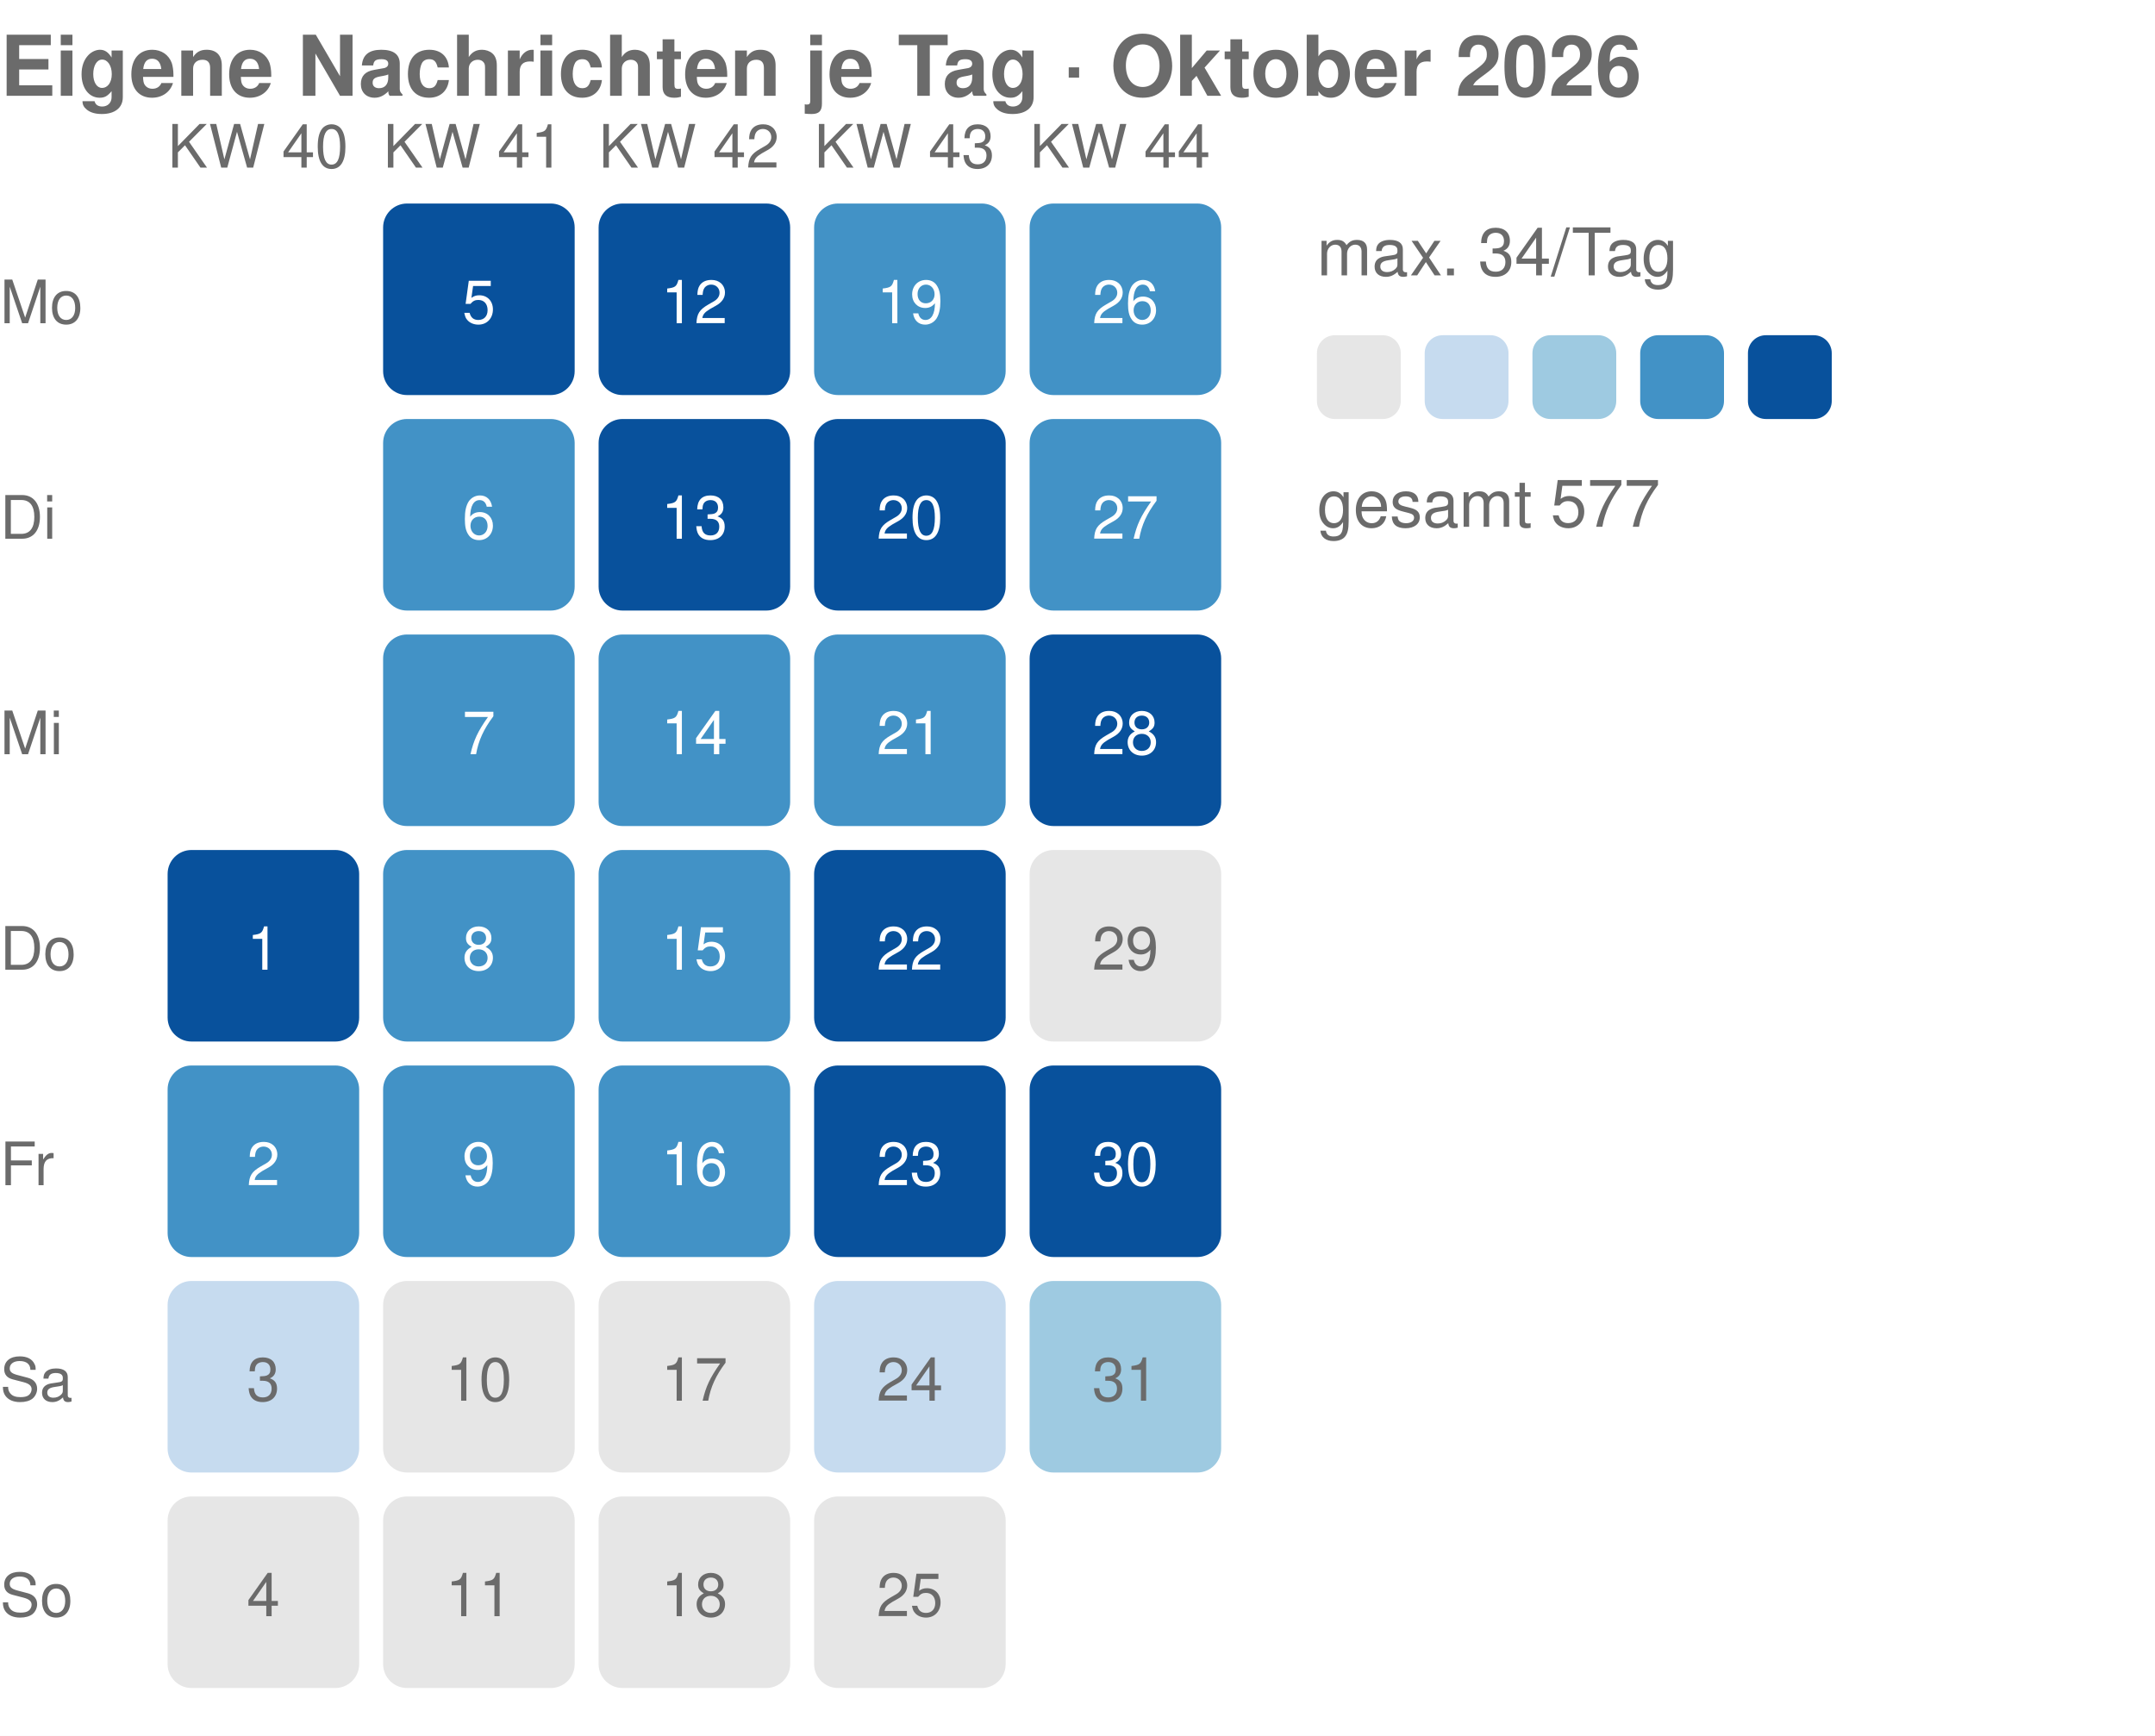
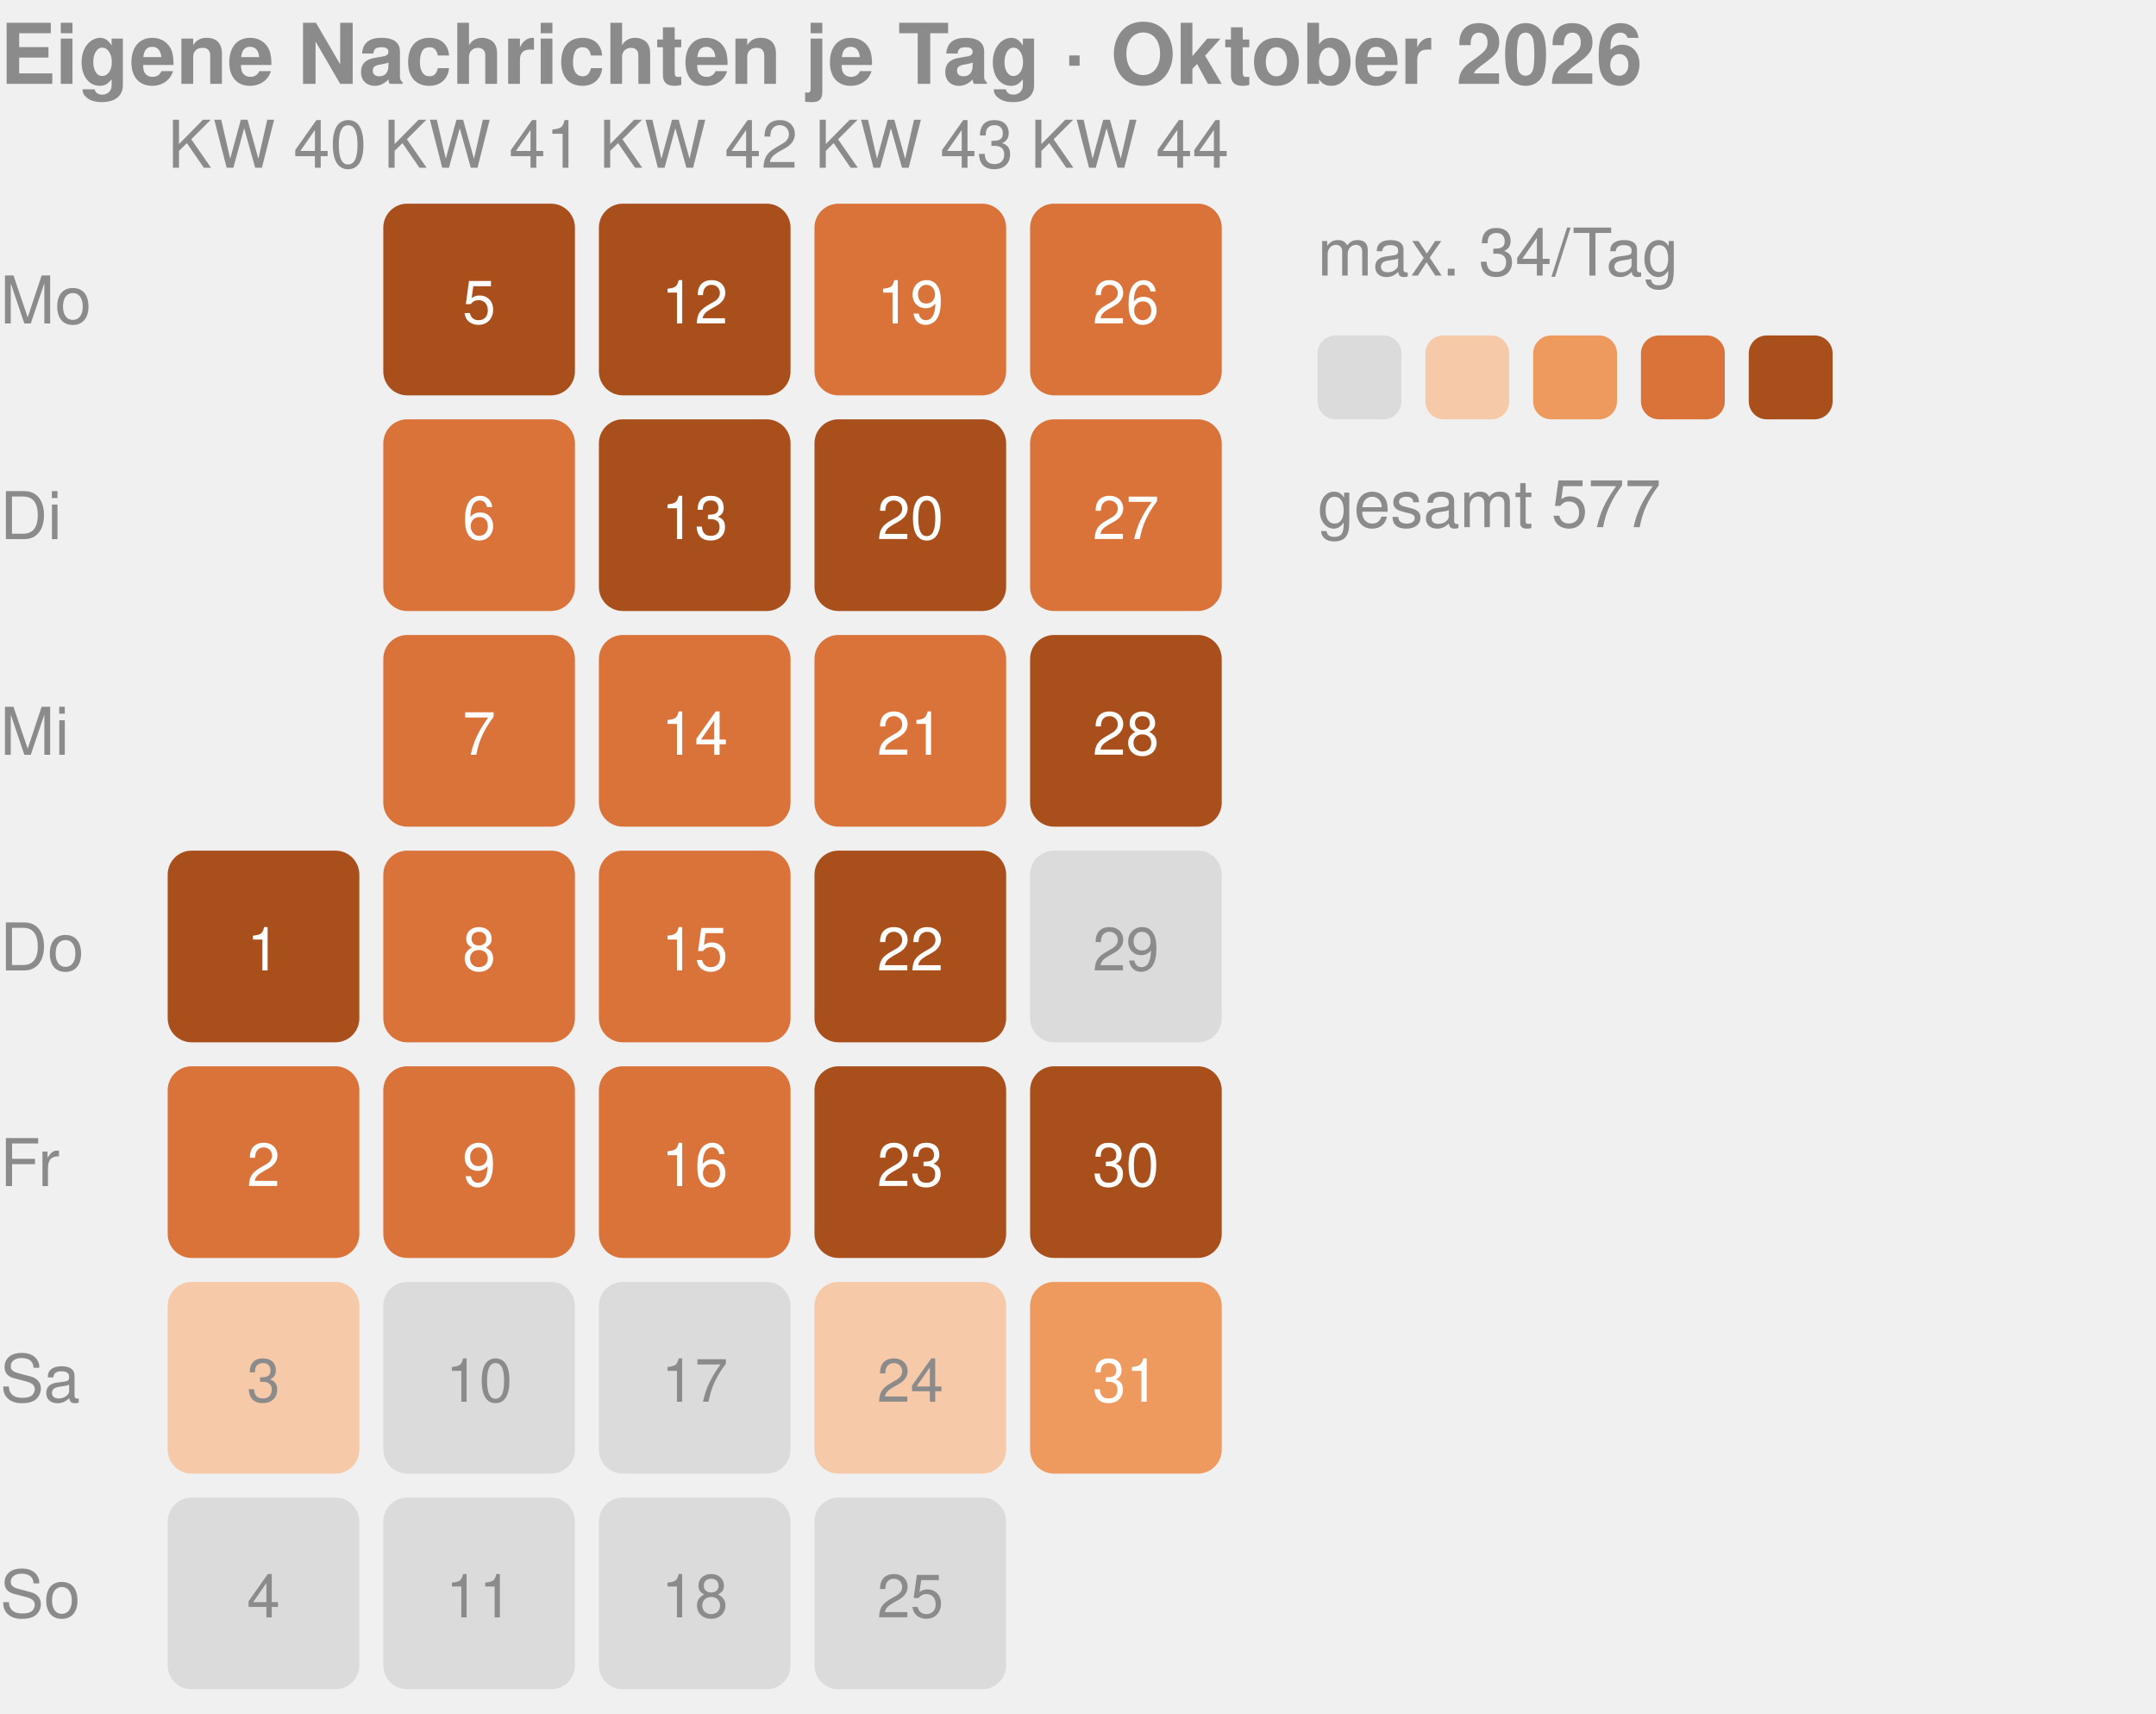
- <svg xmlns="http://www.w3.org/2000/svg" width="360" height="290" viewBox="0 0 360 290" font-family="-apple-system, 'Segoe UI', Helvetica, Arial, sans-serif">
-   <rect width="100%" height="100%" fill="#ffffff" />
-   <text x="0" y="16" font-size="14" font-weight="600" fill="#6b6b6b">Eigene Nachrichten je Tag · Oktober 2026</text>
-   <text x="0" y="54" font-size="10" fill="#6b6b6b">Mo</text>
-   <text x="0" y="90" font-size="10" fill="#6b6b6b">Di</text>
-   <text x="0" y="126" font-size="10" fill="#6b6b6b">Mi</text>
-   <text x="0" y="162" font-size="10" fill="#6b6b6b">Do</text>
-   <text x="0" y="198" font-size="10" fill="#6b6b6b">Fr</text>
-   <text x="0" y="234" font-size="10" fill="#6b6b6b">Sa</text>
-   <text x="0" y="270" font-size="10" fill="#6b6b6b">So</text>
-   <text x="28" y="28" font-size="10" fill="#6b6b6b">KW 40</text>
-   <text x="64" y="28" font-size="10" fill="#6b6b6b">KW 41</text>
-   <text x="100" y="28" font-size="10" fill="#6b6b6b">KW 42</text>
-   <text x="136" y="28" font-size="10" fill="#6b6b6b">KW 43</text>
-   <text x="172" y="28" font-size="10" fill="#6b6b6b">KW 44</text>
-   <rect x="28" y="142" width="32" height="32" rx="4" fill="#08519c" />
+ <svg xmlns="http://www.w3.org/2000/svg" width="360" height="286" viewBox="0 0 360 286" font-family="-apple-system, 'Segoe UI', Helvetica, Arial, sans-serif">
+   <text x="0" y="14" font-size="14" font-weight="600" fill="#8b8b8b">Eigene Nachrichten je Tag · Oktober 2026</text>
+   <text x="0" y="54" font-size="11" fill="#8b8b8b">Mo</text>
+   <text x="0" y="90" font-size="11" fill="#8b8b8b">Di</text>
+   <text x="0" y="126" font-size="11" fill="#8b8b8b">Mi</text>
+   <text x="0" y="162" font-size="11" fill="#8b8b8b">Do</text>
+   <text x="0" y="198" font-size="11" fill="#8b8b8b">Fr</text>
+   <text x="0" y="234" font-size="11" fill="#8b8b8b">Sa</text>
+   <text x="0" y="270" font-size="11" fill="#8b8b8b">So</text>
+   <text x="28" y="28" font-size="11" fill="#8b8b8b">KW 40</text>
+   <text x="64" y="28" font-size="11" fill="#8b8b8b">KW 41</text>
+   <text x="100" y="28" font-size="11" fill="#8b8b8b">KW 42</text>
+   <text x="136" y="28" font-size="11" fill="#8b8b8b">KW 43</text>
+   <text x="172" y="28" font-size="11" fill="#8b8b8b">KW 44</text>
+   <rect x="28" y="142" width="32" height="32" rx="4" fill="#a84f1c" />
  <text x="44" y="162" font-size="10" text-anchor="middle" fill="#ffffff">1</text>
-   <rect x="28" y="178" width="32" height="32" rx="4" fill="#4292c6" />
+   <rect x="28" y="178" width="32" height="32" rx="4" fill="#d9733a" />
  <text x="44" y="198" font-size="10" text-anchor="middle" fill="#ffffff">2</text>
-   <rect x="28" y="214" width="32" height="32" rx="4" fill="#c6dbef" />
-   <text x="44" y="234" font-size="10" text-anchor="middle" fill="#6b6b6b">3</text>
-   <rect x="28" y="250" width="32" height="32" rx="4" fill="#e6e6e6" />
-   <text x="44" y="270" font-size="10" text-anchor="middle" fill="#6b6b6b">4</text>
-   <rect x="64" y="34" width="32" height="32" rx="4" fill="#08519c" />
+   <rect x="28" y="214" width="32" height="32" rx="4" fill="#f6c9a8" />
+   <text x="44" y="234" font-size="10" text-anchor="middle" fill="#8b8b8b">3</text>
+   <rect x="28" y="250" width="32" height="32" rx="4" fill="#7f7f7f" fill-opacity="0.18" />
+   <text x="44" y="270" font-size="10" text-anchor="middle" fill="#8b8b8b">4</text>
+   <rect x="64" y="34" width="32" height="32" rx="4" fill="#a84f1c" />
  <text x="80" y="54" font-size="10" text-anchor="middle" fill="#ffffff">5</text>
-   <rect x="64" y="70" width="32" height="32" rx="4" fill="#4292c6" />
+   <rect x="64" y="70" width="32" height="32" rx="4" fill="#d9733a" />
  <text x="80" y="90" font-size="10" text-anchor="middle" fill="#ffffff">6</text>
-   <rect x="64" y="106" width="32" height="32" rx="4" fill="#4292c6" />
+   <rect x="64" y="106" width="32" height="32" rx="4" fill="#d9733a" />
  <text x="80" y="126" font-size="10" text-anchor="middle" fill="#ffffff">7</text>
-   <rect x="64" y="142" width="32" height="32" rx="4" fill="#4292c6" />
+   <rect x="64" y="142" width="32" height="32" rx="4" fill="#d9733a" />
  <text x="80" y="162" font-size="10" text-anchor="middle" fill="#ffffff">8</text>
-   <rect x="64" y="178" width="32" height="32" rx="4" fill="#4292c6" />
+   <rect x="64" y="178" width="32" height="32" rx="4" fill="#d9733a" />
  <text x="80" y="198" font-size="10" text-anchor="middle" fill="#ffffff">9</text>
-   <rect x="64" y="214" width="32" height="32" rx="4" fill="#e6e6e6" />
-   <text x="80" y="234" font-size="10" text-anchor="middle" fill="#6b6b6b">10</text>
-   <rect x="64" y="250" width="32" height="32" rx="4" fill="#e6e6e6" />
-   <text x="80" y="270" font-size="10" text-anchor="middle" fill="#6b6b6b">11</text>
-   <rect x="100" y="34" width="32" height="32" rx="4" fill="#08519c" />
+   <rect x="64" y="214" width="32" height="32" rx="4" fill="#7f7f7f" fill-opacity="0.18" />
+   <text x="80" y="234" font-size="10" text-anchor="middle" fill="#8b8b8b">10</text>
+   <rect x="64" y="250" width="32" height="32" rx="4" fill="#7f7f7f" fill-opacity="0.18" />
+   <text x="80" y="270" font-size="10" text-anchor="middle" fill="#8b8b8b">11</text>
+   <rect x="100" y="34" width="32" height="32" rx="4" fill="#a84f1c" />
  <text x="116" y="54" font-size="10" text-anchor="middle" fill="#ffffff">12</text>
-   <rect x="100" y="70" width="32" height="32" rx="4" fill="#08519c" />
+   <rect x="100" y="70" width="32" height="32" rx="4" fill="#a84f1c" />
  <text x="116" y="90" font-size="10" text-anchor="middle" fill="#ffffff">13</text>
-   <rect x="100" y="106" width="32" height="32" rx="4" fill="#4292c6" />
+   <rect x="100" y="106" width="32" height="32" rx="4" fill="#d9733a" />
  <text x="116" y="126" font-size="10" text-anchor="middle" fill="#ffffff">14</text>
-   <rect x="100" y="142" width="32" height="32" rx="4" fill="#4292c6" />
+   <rect x="100" y="142" width="32" height="32" rx="4" fill="#d9733a" />
  <text x="116" y="162" font-size="10" text-anchor="middle" fill="#ffffff">15</text>
-   <rect x="100" y="178" width="32" height="32" rx="4" fill="#4292c6" />
+   <rect x="100" y="178" width="32" height="32" rx="4" fill="#d9733a" />
  <text x="116" y="198" font-size="10" text-anchor="middle" fill="#ffffff">16</text>
-   <rect x="100" y="214" width="32" height="32" rx="4" fill="#e6e6e6" />
-   <text x="116" y="234" font-size="10" text-anchor="middle" fill="#6b6b6b">17</text>
-   <rect x="100" y="250" width="32" height="32" rx="4" fill="#e6e6e6" />
-   <text x="116" y="270" font-size="10" text-anchor="middle" fill="#6b6b6b">18</text>
-   <rect x="136" y="34" width="32" height="32" rx="4" fill="#4292c6" />
+   <rect x="100" y="214" width="32" height="32" rx="4" fill="#7f7f7f" fill-opacity="0.18" />
+   <text x="116" y="234" font-size="10" text-anchor="middle" fill="#8b8b8b">17</text>
+   <rect x="100" y="250" width="32" height="32" rx="4" fill="#7f7f7f" fill-opacity="0.18" />
+   <text x="116" y="270" font-size="10" text-anchor="middle" fill="#8b8b8b">18</text>
+   <rect x="136" y="34" width="32" height="32" rx="4" fill="#d9733a" />
  <text x="152" y="54" font-size="10" text-anchor="middle" fill="#ffffff">19</text>
-   <rect x="136" y="70" width="32" height="32" rx="4" fill="#08519c" />
+   <rect x="136" y="70" width="32" height="32" rx="4" fill="#a84f1c" />
  <text x="152" y="90" font-size="10" text-anchor="middle" fill="#ffffff">20</text>
-   <rect x="136" y="106" width="32" height="32" rx="4" fill="#4292c6" />
+   <rect x="136" y="106" width="32" height="32" rx="4" fill="#d9733a" />
  <text x="152" y="126" font-size="10" text-anchor="middle" fill="#ffffff">21</text>
-   <rect x="136" y="142" width="32" height="32" rx="4" fill="#08519c" />
+   <rect x="136" y="142" width="32" height="32" rx="4" fill="#a84f1c" />
  <text x="152" y="162" font-size="10" text-anchor="middle" fill="#ffffff">22</text>
-   <rect x="136" y="178" width="32" height="32" rx="4" fill="#08519c" />
+   <rect x="136" y="178" width="32" height="32" rx="4" fill="#a84f1c" />
  <text x="152" y="198" font-size="10" text-anchor="middle" fill="#ffffff">23</text>
-   <rect x="136" y="214" width="32" height="32" rx="4" fill="#c6dbef" />
-   <text x="152" y="234" font-size="10" text-anchor="middle" fill="#6b6b6b">24</text>
-   <rect x="136" y="250" width="32" height="32" rx="4" fill="#e6e6e6" />
-   <text x="152" y="270" font-size="10" text-anchor="middle" fill="#6b6b6b">25</text>
-   <rect x="172" y="34" width="32" height="32" rx="4" fill="#4292c6" />
+   <rect x="136" y="214" width="32" height="32" rx="4" fill="#f6c9a8" />
+   <text x="152" y="234" font-size="10" text-anchor="middle" fill="#8b8b8b">24</text>
+   <rect x="136" y="250" width="32" height="32" rx="4" fill="#7f7f7f" fill-opacity="0.18" />
+   <text x="152" y="270" font-size="10" text-anchor="middle" fill="#8b8b8b">25</text>
+   <rect x="172" y="34" width="32" height="32" rx="4" fill="#d9733a" />
  <text x="188" y="54" font-size="10" text-anchor="middle" fill="#ffffff">26</text>
-   <rect x="172" y="70" width="32" height="32" rx="4" fill="#4292c6" />
+   <rect x="172" y="70" width="32" height="32" rx="4" fill="#d9733a" />
  <text x="188" y="90" font-size="10" text-anchor="middle" fill="#ffffff">27</text>
-   <rect x="172" y="106" width="32" height="32" rx="4" fill="#08519c" />
+   <rect x="172" y="106" width="32" height="32" rx="4" fill="#a84f1c" />
  <text x="188" y="126" font-size="10" text-anchor="middle" fill="#ffffff">28</text>
-   <rect x="172" y="142" width="32" height="32" rx="4" fill="#e6e6e6" />
-   <text x="188" y="162" font-size="10" text-anchor="middle" fill="#6b6b6b">29</text>
-   <rect x="172" y="178" width="32" height="32" rx="4" fill="#08519c" />
+   <rect x="172" y="142" width="32" height="32" rx="4" fill="#7f7f7f" fill-opacity="0.18" />
+   <text x="188" y="162" font-size="10" text-anchor="middle" fill="#8b8b8b">29</text>
+   <rect x="172" y="178" width="32" height="32" rx="4" fill="#a84f1c" />
  <text x="188" y="198" font-size="10" text-anchor="middle" fill="#ffffff">30</text>
-   <rect x="172" y="214" width="32" height="32" rx="4" fill="#9ecae1" />
-   <text x="188" y="234" font-size="10" text-anchor="middle" fill="#6b6b6b">31</text>
-   <text x="220" y="46" font-size="11" fill="#6b6b6b">max. 34/Tag</text>
-   <rect x="220" y="56" width="14" height="14" rx="3" fill="#e6e6e6" />
-   <rect x="238" y="56" width="14" height="14" rx="3" fill="#c6dbef" />
-   <rect x="256" y="56" width="14" height="14" rx="3" fill="#9ecae1" />
-   <rect x="274" y="56" width="14" height="14" rx="3" fill="#4292c6" />
-   <rect x="292" y="56" width="14" height="14" rx="3" fill="#08519c" />
-   <text x="220" y="88" font-size="11" fill="#6b6b6b">gesamt 577</text>
+   <rect x="172" y="214" width="32" height="32" rx="4" fill="#ee9a5f" />
+   <text x="188" y="234" font-size="10" text-anchor="middle" fill="#ffffff">31</text>
+   <text x="220" y="46" font-size="11" fill="#8b8b8b">max. 34/Tag</text>
+   <rect x="220" y="56" width="14" height="14" rx="3" fill="#7f7f7f" fill-opacity="0.18" />
+   <rect x="238" y="56" width="14" height="14" rx="3" fill="#f6c9a8" />
+   <rect x="256" y="56" width="14" height="14" rx="3" fill="#ee9a5f" />
+   <rect x="274" y="56" width="14" height="14" rx="3" fill="#d9733a" />
+   <rect x="292" y="56" width="14" height="14" rx="3" fill="#a84f1c" />
+   <text x="220" y="88" font-size="11" fill="#8b8b8b">gesamt 577</text>
</svg>
